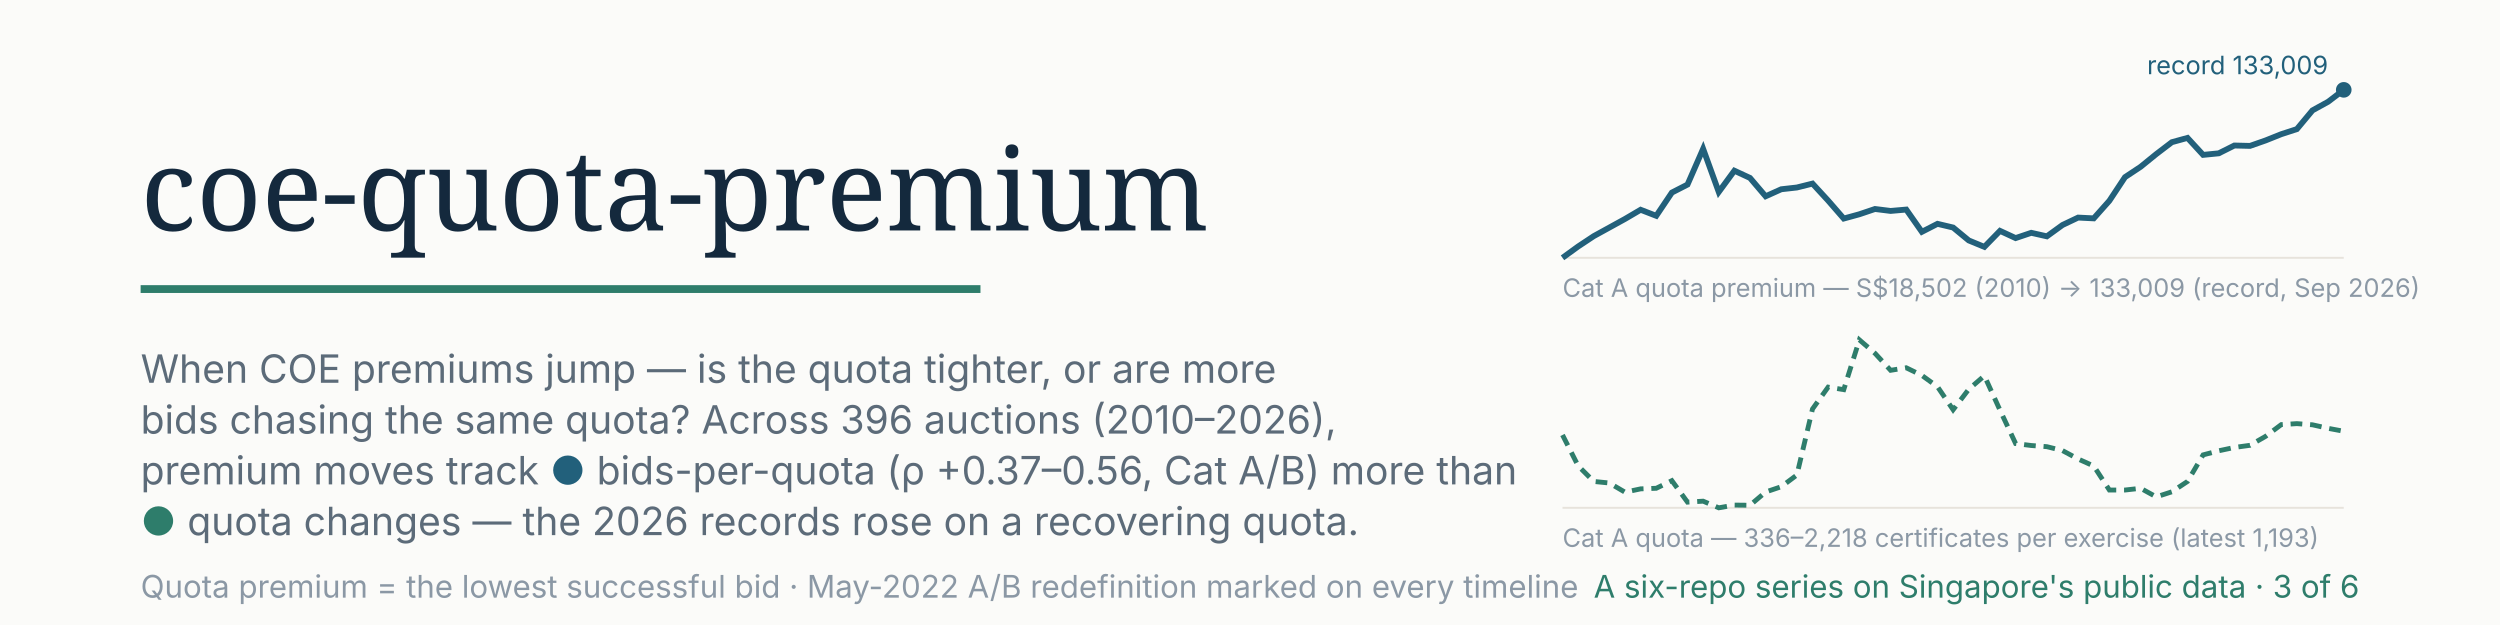
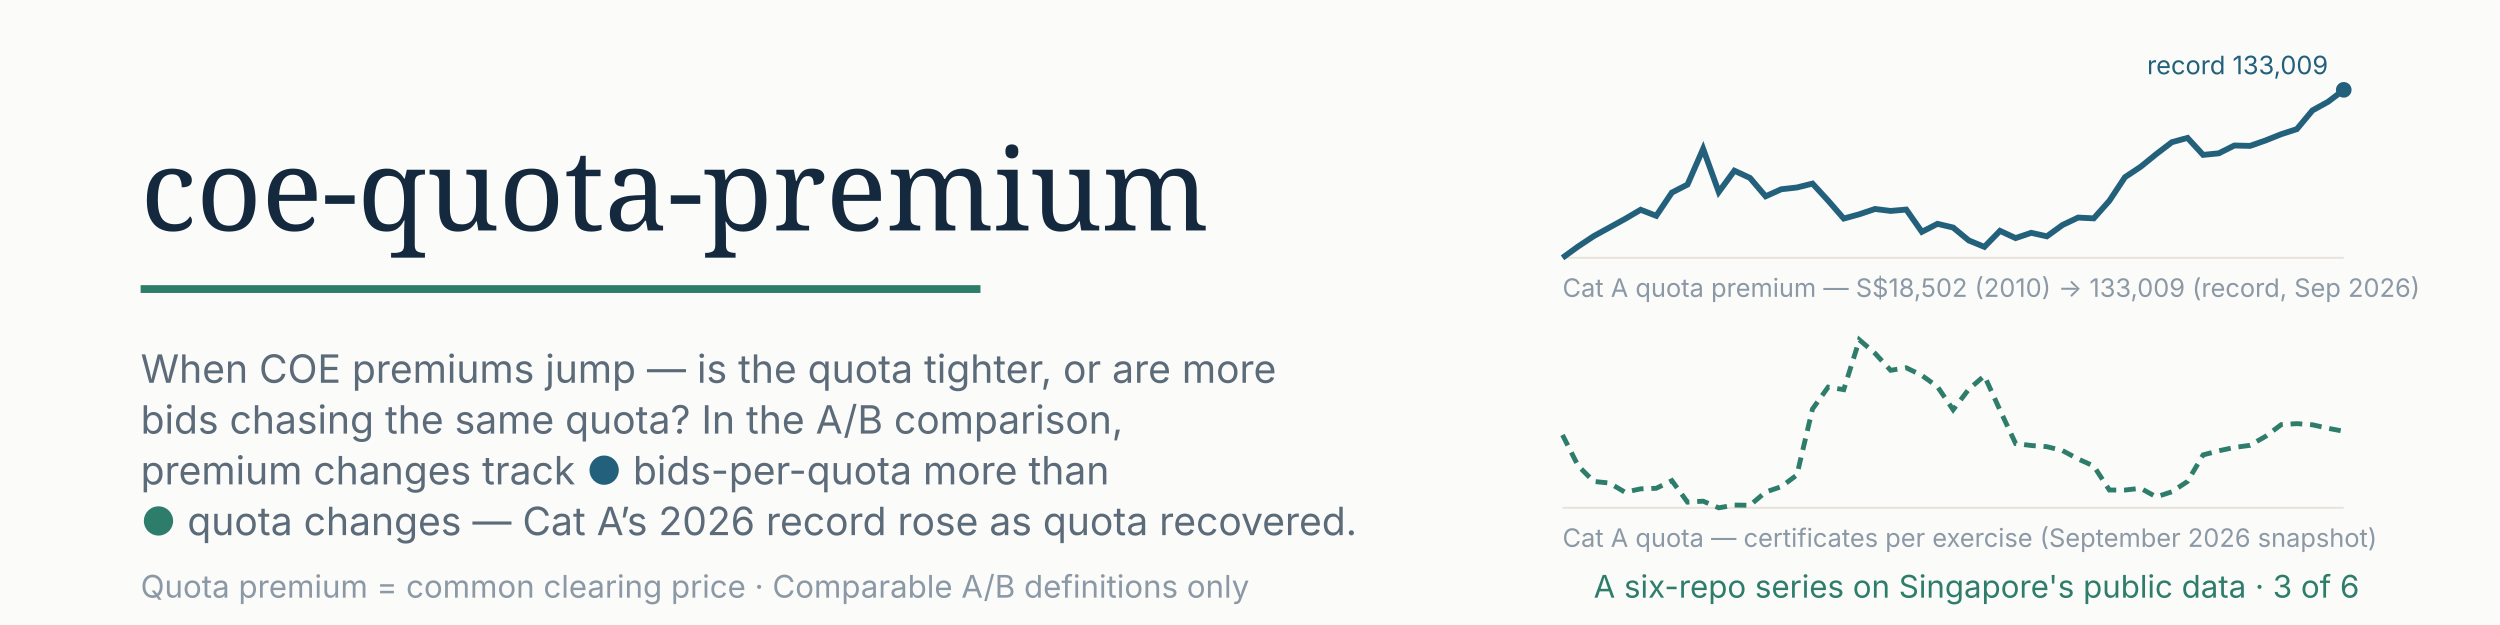
<svg xmlns="http://www.w3.org/2000/svg" width="1280" height="320" viewBox="0 0 1280 320" role="img" aria-label="coe-quota-premium — when COE premiums jump, is the quota tighter or are more bids chasing the same quota: a six-repo series on Singapore's public data">
  <rect width="1280" height="320" fill="#FBFBF9" />
  <text x="72" y="118" font-family="Georgia, 'Source Serif 4', serif" font-size="58" fill="#14293D">coe-quota-premium</text>
  <rect x="72" y="146" width="430" height="4" fill="#2E7D6B" />
  <text x="72" y="196" font-family="Inter, 'Helvetica Neue', Arial, sans-serif" font-size="20" fill="#5C6B79">When COE premiums jump — is the quota tighter, or are more</text>
-   <text x="72" y="222" font-family="Inter, 'Helvetica Neue', Arial, sans-serif" font-size="20" fill="#5C6B79">bids chasing the same quota? Across 396 auctions (2010–2026),</text>
-   <text x="72" y="248" font-family="Inter, 'Helvetica Neue', Arial, sans-serif" font-size="20" fill="#5C6B79">premium moves track <tspan fill="#22607B">●</tspan> bids-per-quota (ρ +0.37–0.56, Cat A/B) more than</text>
+   <text x="72" y="222" font-family="Inter, 'Helvetica Neue', Arial, sans-serif" font-size="20" fill="#5C6B79">bids chasing the same quota? In the A/B comparison,</text>
+   <text x="72" y="248" font-family="Inter, 'Helvetica Neue', Arial, sans-serif" font-size="20" fill="#5C6B79">premium changes track <tspan fill="#22607B">●</tspan> bids-per-quota more than</text>
  <text x="72" y="274" font-family="Inter, 'Helvetica Neue', Arial, sans-serif" font-size="20" fill="#5C6B79">
-     <tspan fill="#2E7D6B">●</tspan> quota changes — the 2026 records rose on a recovering quota.</text>
-   <text x="72" y="306" font-family="Inter, 'Helvetica Neue', Arial, sans-serif" font-size="16" fill="#8B98A5">Quota premium = the lowest successful bid · May-2022 A/B redefinition marked on every timeline</text>
+     <tspan fill="#2E7D6B">●</tspan> quota changes — Cat A’s 2026 record rose as quota recovered.</text>
+   <text x="72" y="306" font-family="Inter, 'Helvetica Neue', Arial, sans-serif" font-size="16" fill="#8B98A5">Quota premium = common clearing price · Comparable A/B definitions only</text>
  <line x1="800" y1="132" x2="1200" y2="132" stroke="#E7E3DC" stroke-width="1" />
  <path d="M800.0,132.0 L808.0,126.2 L816.0,120.9 L824.0,116.5 L832.0,112.1 L840.0,107.4 L848.0,110.5 L856.0,98.6 L864.0,94.5 L872.0,76.2 L880.0,98.3 L888.0,87.4 L896.0,91.1 L904.0,100.5 L912.0,96.9 L920.0,96.0 L928.0,94.0 L936.0,102.7 L944.0,111.9 L952.0,109.7 L960.0,107.0 L968.0,108.0 L976.0,107.3 L984.0,118.7 L992.0,114.6 L1000.0,116.5 L1008.0,123.1 L1016.0,126.4 L1024.0,118.2 L1032.0,121.9 L1040.0,119.2 L1048.0,121.0 L1056.0,115.2 L1064.0,111.4 L1072.0,111.8 L1080.0,102.8 L1088.0,90.7 L1096.0,85.4 L1104.0,78.9 L1112.0,72.8 L1120.0,70.6 L1128.0,79.3 L1136.0,78.5 L1144.0,74.5 L1152.0,74.7 L1160.0,71.9 L1168.0,68.7 L1176.0,66.1 L1184.0,56.5 L1192.0,52.1 L1200.0,46.0" fill="none" stroke="#22607B" stroke-width="3" />
  <circle cx="1200" cy="46" r="4" fill="#22607B" />
  <text x="1192" y="38" text-anchor="end" font-family="Inter, Helvetica, Arial, sans-serif" font-size="13" fill="#22607B">record 133,009</text>
  <text x="800" y="152" font-family="Inter, Helvetica, Arial, sans-serif" font-size="13" fill="#8B98A5">Cat A quota premium — S$18,502 (2010) → 133,009 (record, Sep 2026)</text>
  <line x1="800" y1="260" x2="1200" y2="260" stroke="#E7E3DC" stroke-width="1" />
  <path d="M800.0,222.7 L808.0,238.5 L816.0,246.5 L824.0,247.3 L832.0,252.0 L840.0,250.3 L848.0,250.0 L856.0,246.1 L864.0,257.1 L872.0,256.6 L880.0,260.0 L888.0,258.6 L896.0,258.7 L904.0,251.9 L912.0,249.2 L920.0,243.2 L928.0,209.4 L936.0,198.2 L944.0,199.5 L952.0,174.0 L960.0,180.9 L968.0,189.6 L976.0,188.3 L984.0,192.2 L992.0,198.0 L1000.0,209.8 L1008.0,199.3 L1016.0,192.4 L1024.0,210.0 L1032.0,227.1 L1040.0,228.1 L1048.0,228.7 L1056.0,230.7 L1064.0,235.0 L1072.0,238.6 L1080.0,250.9 L1088.0,250.9 L1096.0,250.0 L1104.0,254.4 L1112.0,251.8 L1120.0,246.5 L1128.0,232.9 L1136.0,230.8 L1144.0,229.1 L1152.0,228.0 L1160.0,223.4 L1168.0,217.4 L1176.0,216.9 L1184.0,217.5 L1192.0,219.3 L1200.0,220.8" fill="none" stroke="#2E7D6B" stroke-width="2.5" stroke-dasharray="6 4" />
-   <text x="800" y="280" font-family="Inter, Helvetica, Arial, sans-serif" font-size="13" fill="#8B98A5">Cat A quota — 336–2,218 certificates per exercise (latest 1,193)</text>
+   <text x="800" y="280" font-family="Inter, Helvetica, Arial, sans-serif" font-size="13" fill="#8B98A5">Cat A quota — certificates per exercise (September 2026 snapshot)</text>
  <text x="1208" y="306" text-anchor="end" font-family="Inter, 'Helvetica Neue', Arial, sans-serif" font-size="16" fill="#2E7D6B">A six-repo series on Singapore's public data · 3 of 6</text>
</svg>
